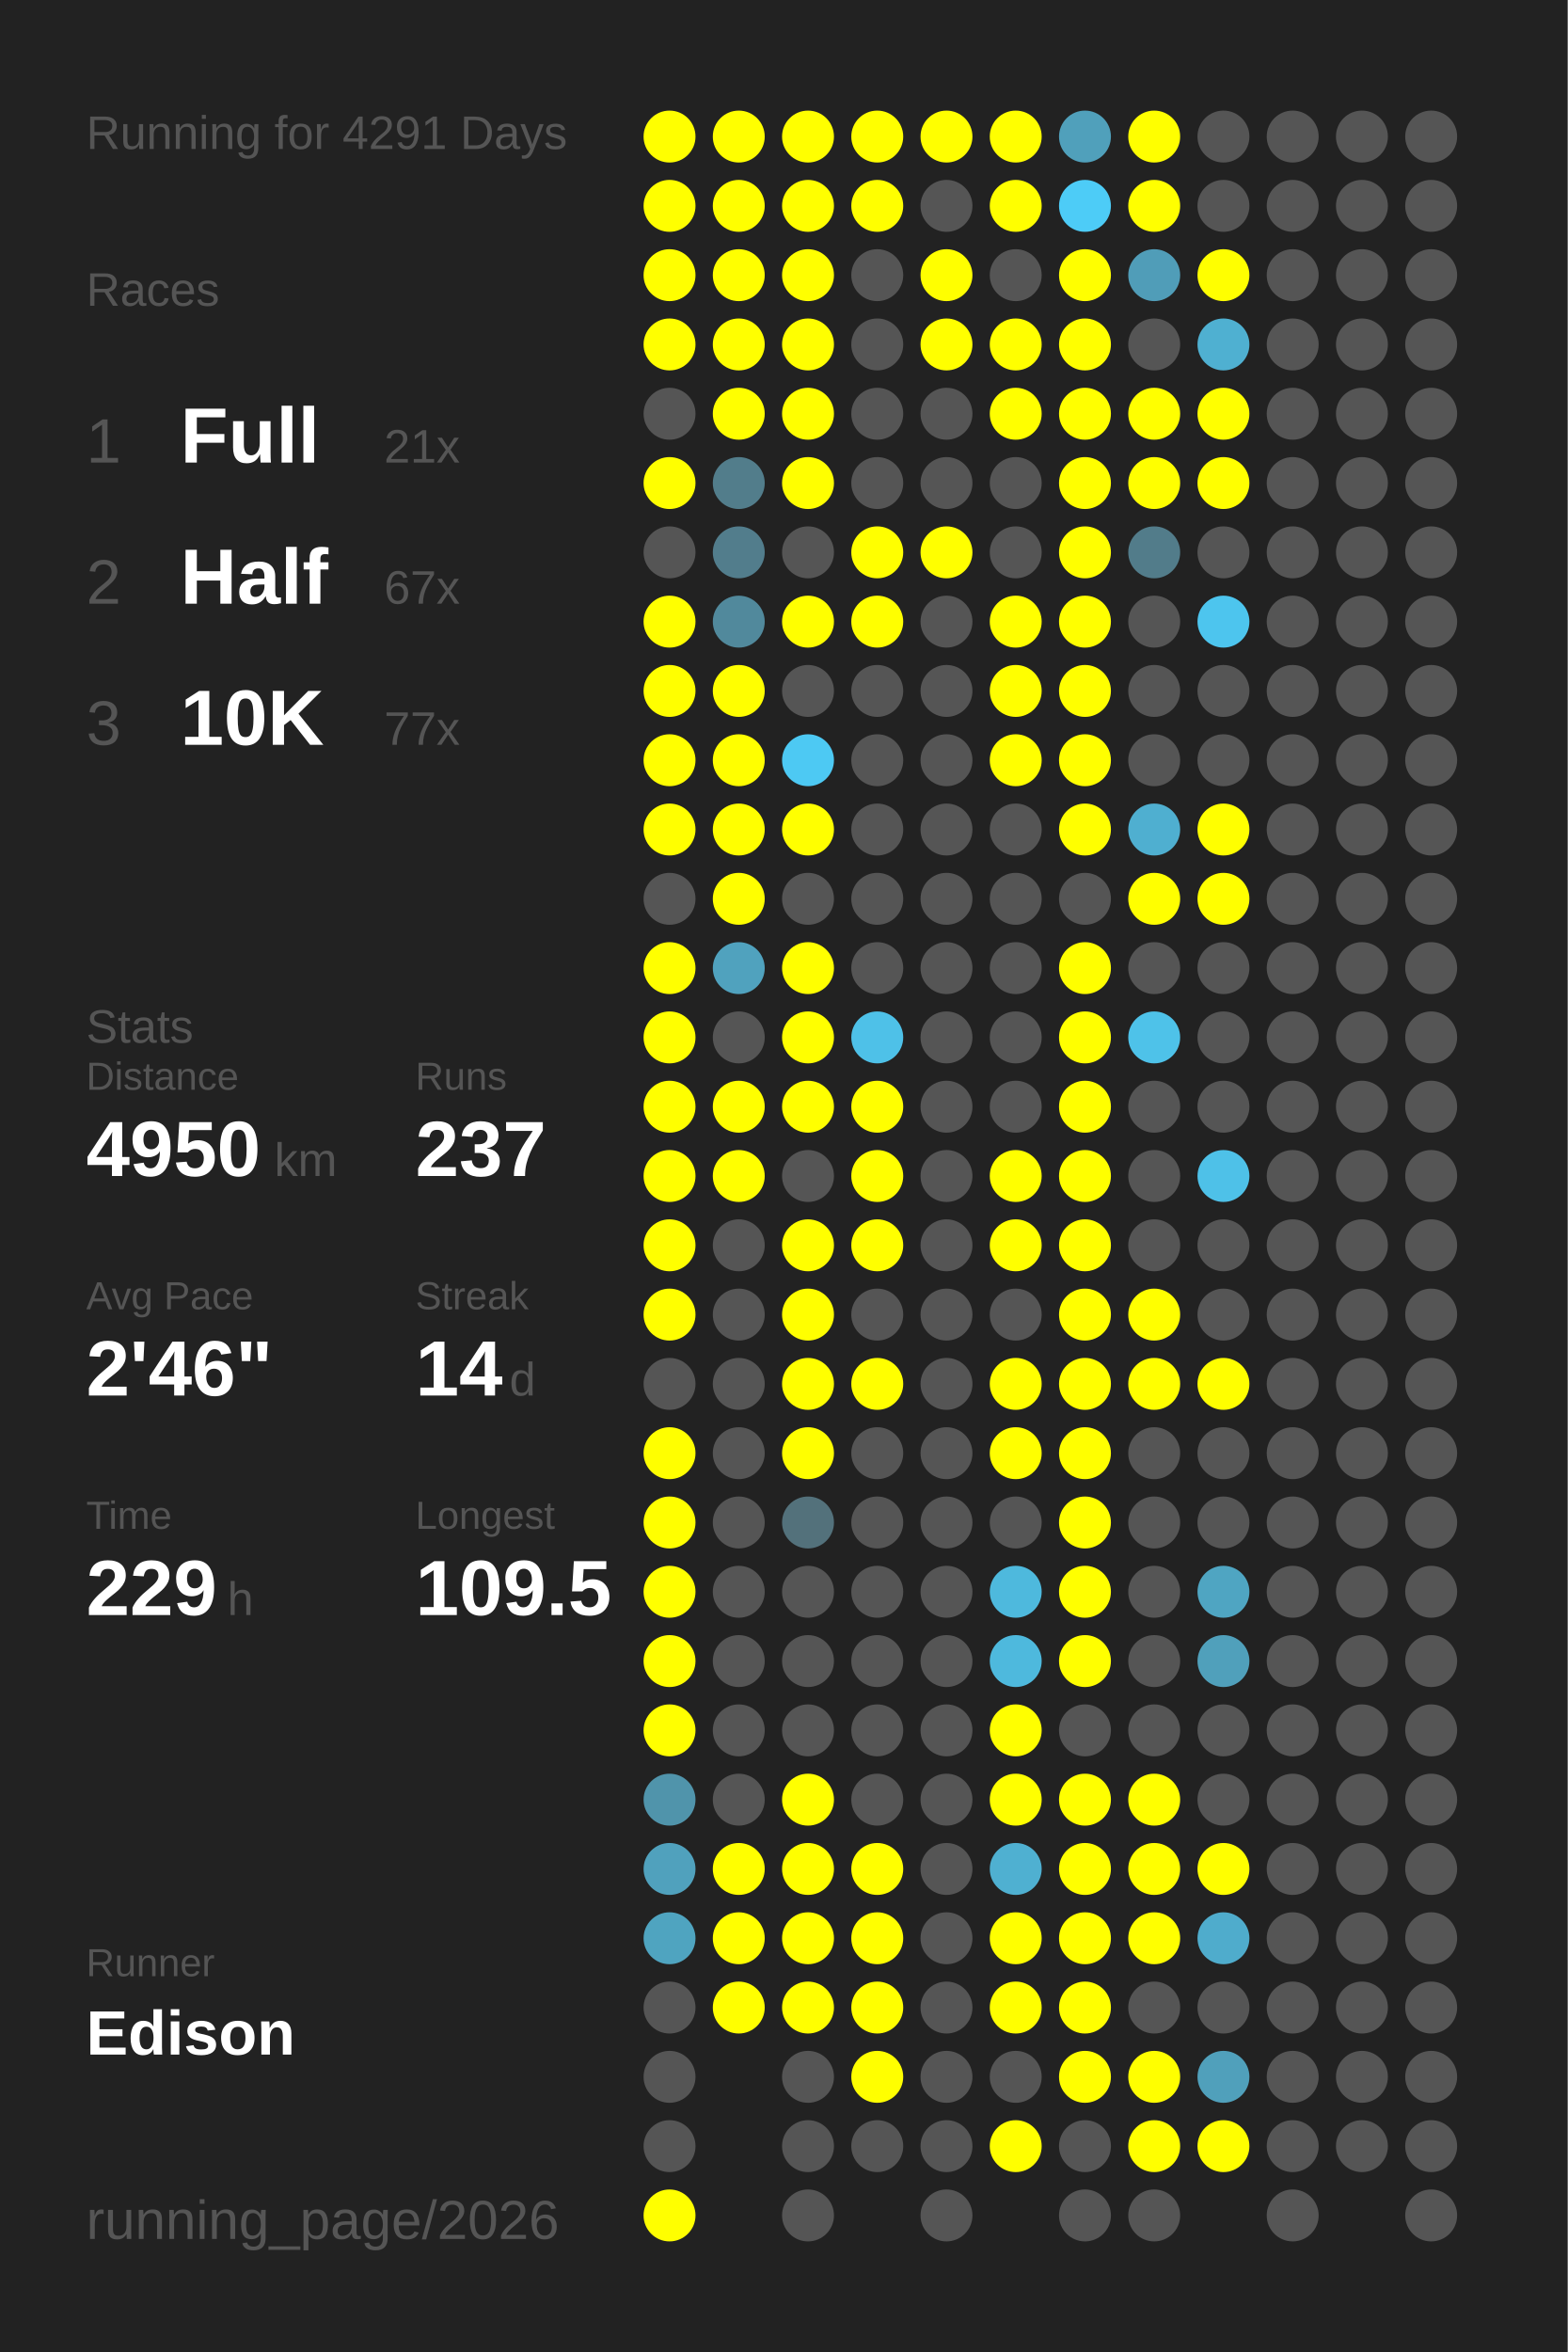
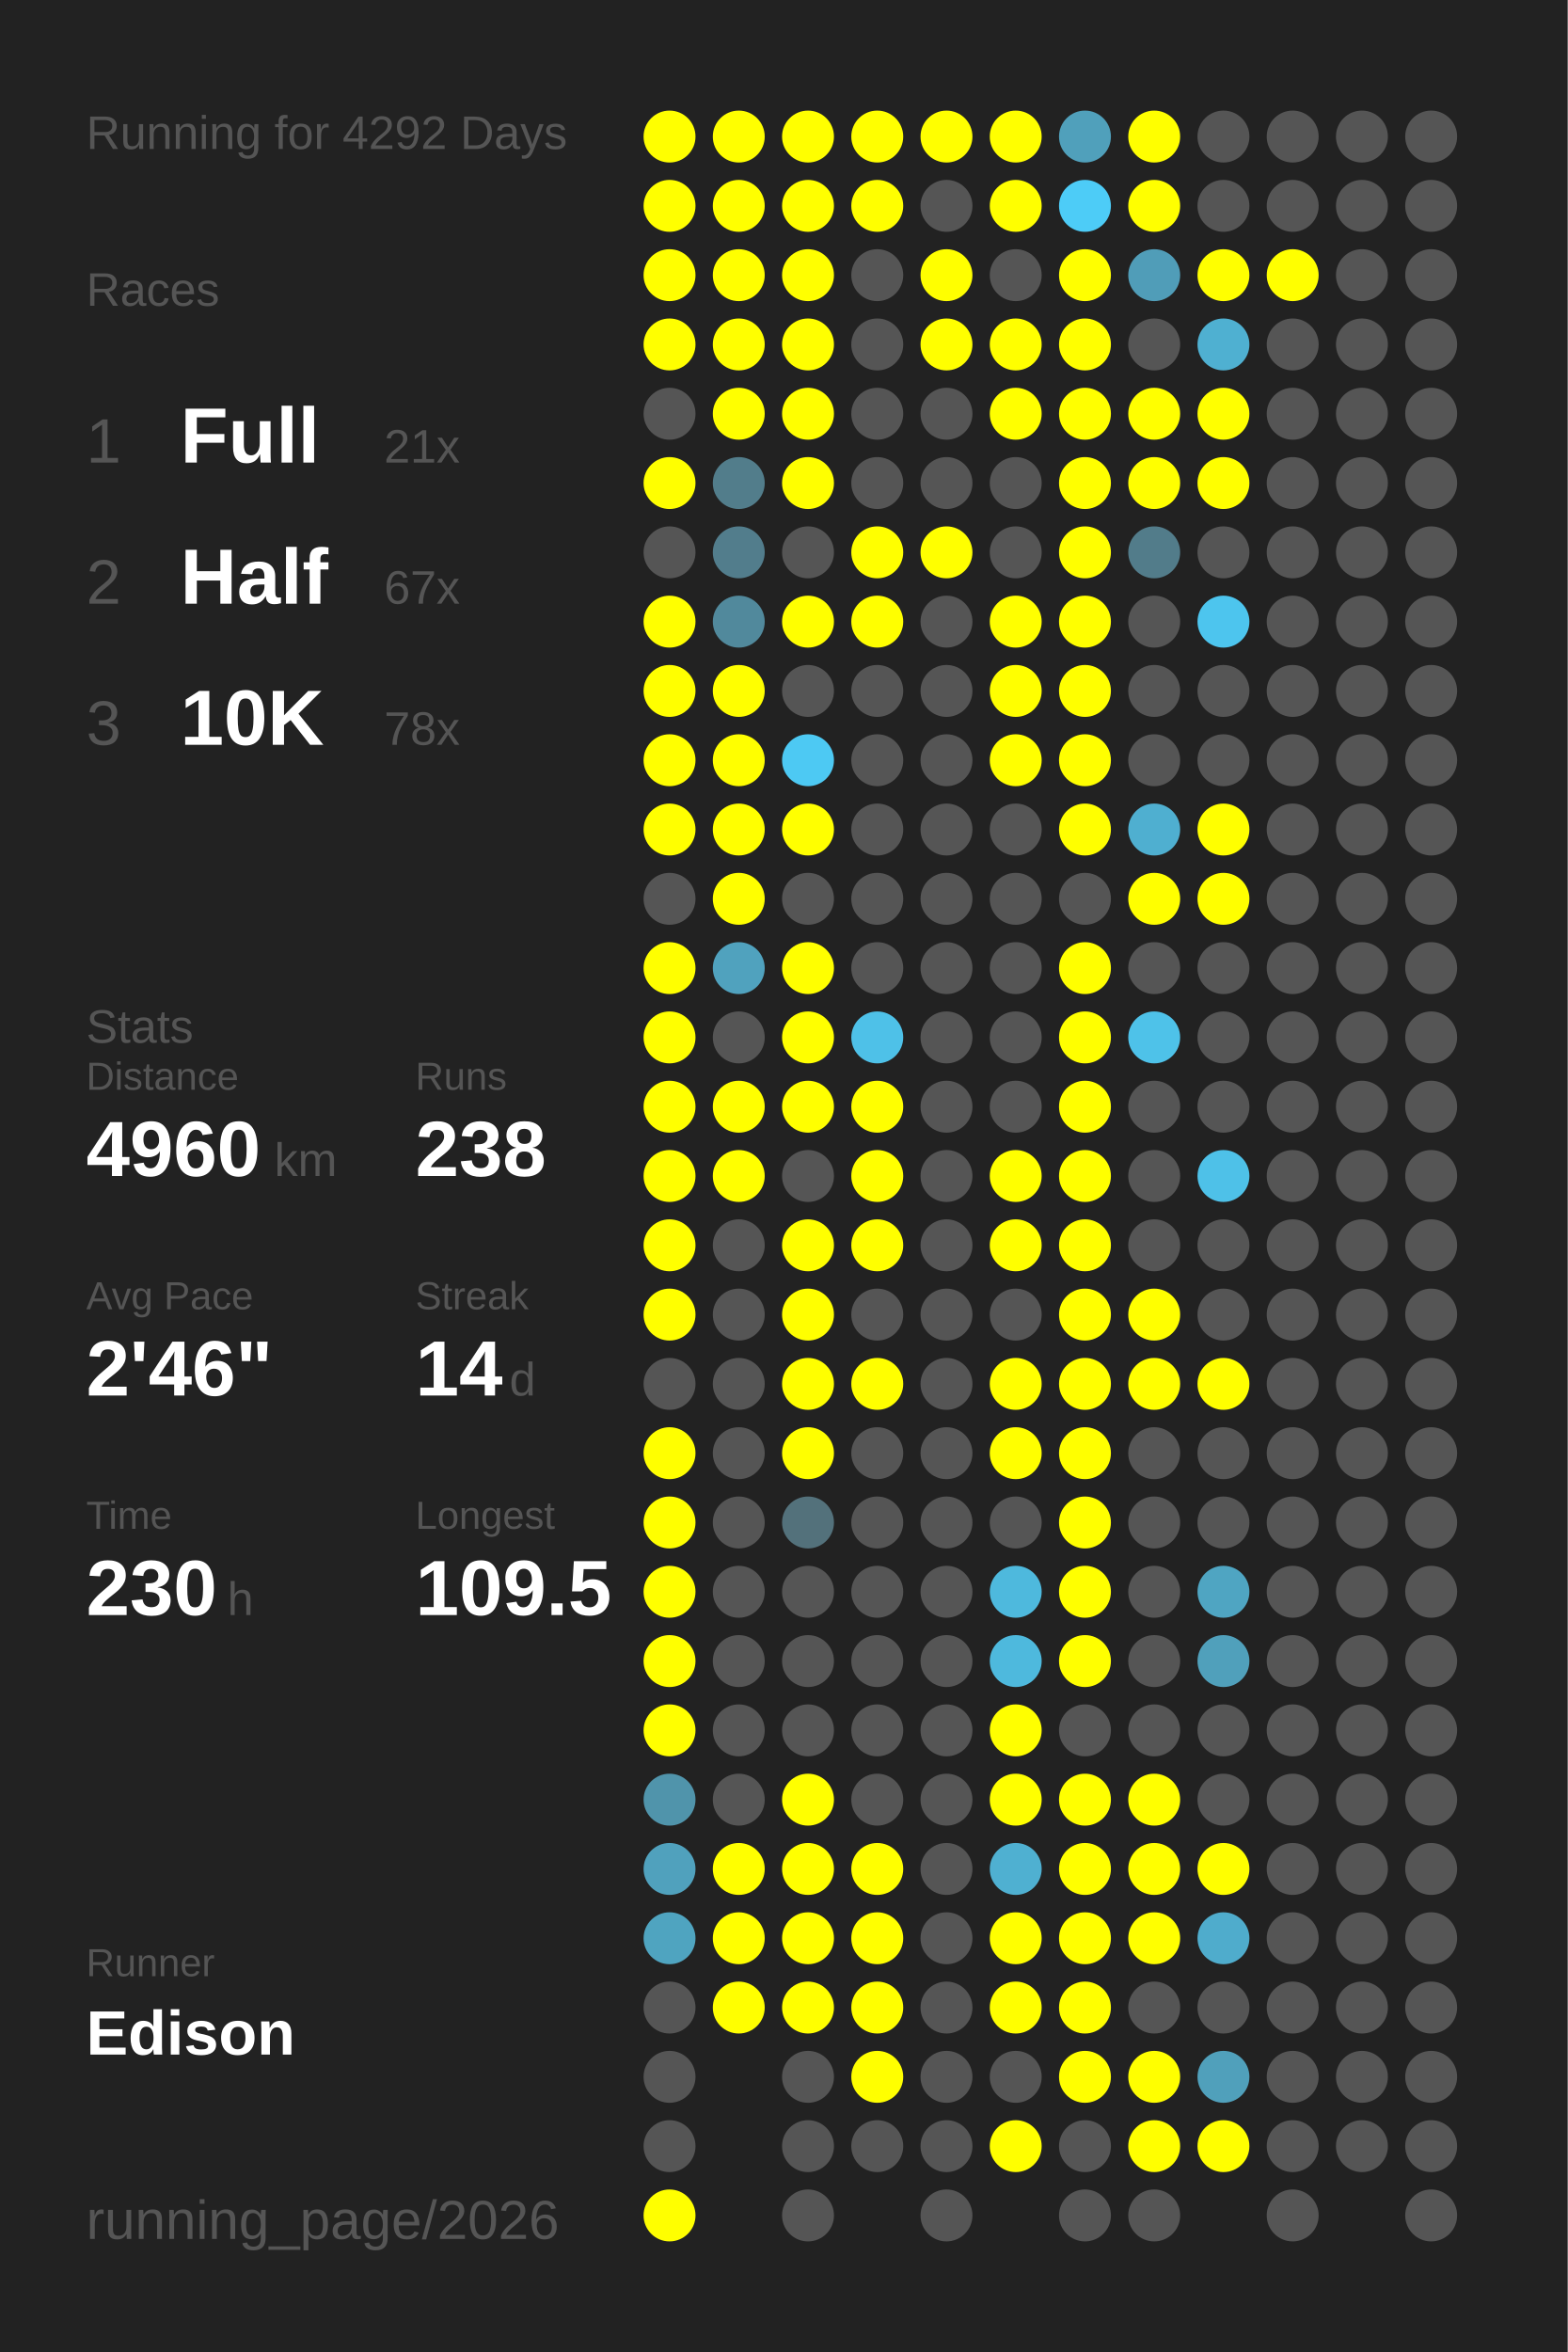
<svg xmlns="http://www.w3.org/2000/svg" baseProfile="full" height="300mm" version="1.1" viewBox="0,0,200,300" width="200mm">
  <defs />
  <rect fill="#222222" height="300" width="200" x="0" y="0" />
-   <text fill="#555555" style="font-size:6px; font-family:Arial;" x="11" y="19">Running for 4291 Days</text>
+   <text fill="#555555" style="font-size:6px; font-family:Arial;" x="11" y="19">Running for 4292 Days</text>
  <text fill="#555555" style="font-size:6px; font-family:Arial;" x="11" y="39">Races</text>
  <text fill="#555555" style="font-size:8px; font-family:Arial;" x="11" y="59">1</text>
  <text fill="#FFFFFF" style="font-size:10px; font-family:Arial; font-weight:bold;" x="23" y="59">Full</text>
  <text fill="#555555" style="font-size:6px; font-family:Arial;" x="49" y="59">21x</text>
  <text fill="#555555" style="font-size:8px; font-family:Arial;" x="11" y="77">2</text>
  <text fill="#FFFFFF" style="font-size:10px; font-family:Arial; font-weight:bold;" x="23" y="77">Half</text>
  <text fill="#555555" style="font-size:6px; font-family:Arial;" x="49" y="77">67x</text>
  <text fill="#555555" style="font-size:8px; font-family:Arial;" x="11" y="95">3</text>
  <text fill="#FFFFFF" style="font-size:10px; font-family:Arial; font-weight:bold;" x="23" y="95">10K</text>
-   <text fill="#555555" style="font-size:6px; font-family:Arial;" x="49" y="95">77x</text>
+   <text fill="#555555" style="font-size:6px; font-family:Arial;" x="49" y="95">78x</text>
  <text fill="#555555" style="font-size:6px; font-family:Arial;" x="11" y="133">Stats</text>
  <text fill="#555555" style="font-size:5px; font-family:Arial;" x="11" y="139">Distance</text>
-   <text fill="#FFFFFF" style="font-size:10px; font-family:Arial; font-weight:bold;" x="11" y="150">4950</text>
+   <text fill="#FFFFFF" style="font-size:10px; font-family:Arial; font-weight:bold;" x="11" y="150">4960</text>
  <text fill="#555555" style="font-size:6px; font-family:Arial;" x="35" y="150">km</text>
  <text fill="#555555" style="font-size:5px; font-family:Arial;" x="53" y="139">Runs</text>
-   <text fill="#FFFFFF" style="font-size:10px; font-family:Arial; font-weight:bold;" x="53" y="150">237</text>
+   <text fill="#FFFFFF" style="font-size:10px; font-family:Arial; font-weight:bold;" x="53" y="150">238</text>
  <text fill="#555555" style="font-size:5px; font-family:Arial;" x="11" y="167">Avg Pace</text>
  <text fill="#FFFFFF" style="font-size:10px; font-family:Arial; font-weight:bold;" x="11" y="178">2'46"</text>
  <text fill="#555555" style="font-size:5px; font-family:Arial;" x="53" y="167">Streak</text>
  <text fill="#FFFFFF" style="font-size:10px; font-family:Arial; font-weight:bold;" x="53" y="178">14</text>
  <text fill="#555555" style="font-size:6px; font-family:Arial;" x="65" y="178">d</text>
  <text fill="#555555" style="font-size:5px; font-family:Arial;" x="11" y="195">Time</text>
-   <text fill="#FFFFFF" style="font-size:10px; font-family:Arial; font-weight:bold;" x="11" y="206">229</text>
+   <text fill="#FFFFFF" style="font-size:10px; font-family:Arial; font-weight:bold;" x="11" y="206">230</text>
  <text fill="#555555" style="font-size:6px; font-family:Arial;" x="29" y="206">h</text>
  <text fill="#555555" style="font-size:5px; font-family:Arial;" x="53" y="195">Longest</text>
  <text fill="#FFFFFF" style="font-size:10px; font-family:Arial; font-weight:bold;" x="53" y="206">109.5</text>
  <text fill="#555555" style="font-size:5px; font-family:Arial;" x="11" y="252.065">Runner</text>
  <text fill="#FFFFFF" style="font-size:8px; font-family:Arial; font-weight:bold;" x="11" y="262.065">Edison</text>
  <text fill="#555555" style="font-size:7px; font-family:Arial;" x="11" y="285.581">running_page/2026</text>
  <circle cx="85.417" cy="17.419" fill="#FFFF00" r="3.312" />
  <circle cx="85.417" cy="26.258" fill="#FFFF00" r="3.312" />
  <circle cx="85.417" cy="35.097" fill="#FFFF00" r="3.312" />
  <circle cx="85.417" cy="43.935" fill="#FFFF00" r="3.312" />
  <circle cx="85.417" cy="52.774" fill="#555555" r="3.312" />
  <circle cx="85.417" cy="61.613" fill="#FFFF00" r="3.312" />
  <circle cx="85.417" cy="70.452" fill="#555555" r="3.312" />
  <circle cx="85.417" cy="79.29" fill="#FFFF00" r="3.312" />
  <circle cx="85.417" cy="88.129" fill="#FFFF00" r="3.312" />
  <circle cx="85.417" cy="96.968" fill="#FFFF00" r="3.312" />
  <circle cx="85.417" cy="105.806" fill="#FFFF00" r="3.312" />
  <circle cx="85.417" cy="114.645" fill="#555555" r="3.312" />
  <circle cx="85.417" cy="123.484" fill="#FFFF00" r="3.312" />
  <circle cx="85.417" cy="132.323" fill="#FFFF00" r="3.312" />
  <circle cx="85.417" cy="141.161" fill="#FFFF00" r="3.312" />
  <circle cx="85.417" cy="150" fill="#FFFF00" r="3.312" />
  <circle cx="85.417" cy="158.839" fill="#FFFF00" r="3.312" />
  <circle cx="85.417" cy="167.677" fill="#FFFF00" r="3.312" />
  <circle cx="85.417" cy="176.516" fill="#555555" r="3.312" />
  <circle cx="85.417" cy="185.355" fill="#FFFF00" r="3.312" />
  <circle cx="85.417" cy="194.194" fill="#FFFF00" r="3.312" />
  <circle cx="85.417" cy="203.032" fill="#FFFF00" r="3.312" />
  <circle cx="85.417" cy="211.871" fill="#FFFF00" r="3.312" />
  <circle cx="85.417" cy="220.71" fill="#FFFF00" r="3.312" />
  <circle cx="85.417" cy="229.548" fill="#5094ab" r="3.312" />
  <circle cx="85.417" cy="238.387" fill="#50a1bd" r="3.312" />
  <circle cx="85.417" cy="247.226" fill="#4fa4c0" r="3.312" />
  <circle cx="85.417" cy="256.065" fill="#555555" r="3.312" />
  <circle cx="85.417" cy="264.903" fill="#555555" r="3.312" />
  <circle cx="85.417" cy="273.742" fill="#555555" r="3.312" />
  <circle cx="85.417" cy="282.581" fill="#FFFF00" r="3.312" />
  <circle cx="94.25" cy="17.419" fill="#FFFF00" r="3.312" />
  <circle cx="94.25" cy="26.258" fill="#FFFF00" r="3.312" />
  <circle cx="94.25" cy="35.097" fill="#FFFF00" r="3.312" />
  <circle cx="94.25" cy="43.935" fill="#FFFF00" r="3.312" />
  <circle cx="94.25" cy="52.774" fill="#FFFF00" r="3.312" />
  <circle cx="94.25" cy="61.613" fill="#527d8b" r="3.312" />
  <circle cx="94.25" cy="70.452" fill="#527d8c" r="3.312" />
  <circle cx="94.25" cy="79.29" fill="#51899c" r="3.312" />
  <circle cx="94.25" cy="88.129" fill="#FFFF00" r="3.312" />
  <circle cx="94.25" cy="96.968" fill="#FFFF00" r="3.312" />
  <circle cx="94.25" cy="105.806" fill="#FFFF00" r="3.312" />
  <circle cx="94.25" cy="114.645" fill="#FFFF00" r="3.312" />
  <circle cx="94.25" cy="123.484" fill="#50a2be" r="3.312" />
  <circle cx="94.25" cy="132.323" fill="#555555" r="3.312" />
  <circle cx="94.25" cy="141.161" fill="#FFFF00" r="3.312" />
  <circle cx="94.25" cy="150" fill="#FFFF00" r="3.312" />
  <circle cx="94.25" cy="158.839" fill="#555555" r="3.312" />
  <circle cx="94.25" cy="167.677" fill="#555555" r="3.312" />
  <circle cx="94.25" cy="176.516" fill="#555555" r="3.312" />
  <circle cx="94.25" cy="185.355" fill="#555555" r="3.312" />
  <circle cx="94.25" cy="194.194" fill="#555555" r="3.312" />
  <circle cx="94.25" cy="203.032" fill="#555555" r="3.312" />
  <circle cx="94.25" cy="211.871" fill="#555555" r="3.312" />
  <circle cx="94.25" cy="220.71" fill="#555555" r="3.312" />
  <circle cx="94.25" cy="229.548" fill="#555555" r="3.312" />
  <circle cx="94.25" cy="238.387" fill="#FFFF00" r="3.312" />
  <circle cx="94.25" cy="247.226" fill="#FFFF00" r="3.312" />
  <circle cx="94.25" cy="256.065" fill="#FFFF00" r="3.312" />
  <circle cx="103.083" cy="17.419" fill="#FFFF00" r="3.312" />
  <circle cx="103.083" cy="26.258" fill="#FFFF00" r="3.312" />
  <circle cx="103.083" cy="35.097" fill="#FFFF00" r="3.312" />
  <circle cx="103.083" cy="43.935" fill="#FFFF00" r="3.312" />
  <circle cx="103.083" cy="52.774" fill="#FFFF00" r="3.312" />
  <circle cx="103.083" cy="61.613" fill="#FFFF00" r="3.312" />
  <circle cx="103.083" cy="70.452" fill="#555555" r="3.312" />
  <circle cx="103.083" cy="79.29" fill="#FFFF00" r="3.312" />
  <circle cx="103.083" cy="88.129" fill="#555555" r="3.312" />
  <circle cx="103.083" cy="96.968" fill="#4dc9f3" r="3.312" />
  <circle cx="103.083" cy="105.806" fill="#FFFF00" r="3.312" />
  <circle cx="103.083" cy="114.645" fill="#555555" r="3.312" />
  <circle cx="103.083" cy="123.484" fill="#FFFF00" r="3.312" />
  <circle cx="103.083" cy="132.323" fill="#FFFF00" r="3.312" />
  <circle cx="103.083" cy="141.161" fill="#FFFF00" r="3.312" />
  <circle cx="103.083" cy="150" fill="#555555" r="3.312" />
  <circle cx="103.083" cy="158.839" fill="#FFFF00" r="3.312" />
  <circle cx="103.083" cy="167.677" fill="#FFFF00" r="3.312" />
  <circle cx="103.083" cy="176.516" fill="#FFFF00" r="3.312" />
  <circle cx="103.083" cy="185.355" fill="#FFFF00" r="3.312" />
  <circle cx="103.083" cy="194.194" fill="#53717b" r="3.312" />
  <circle cx="103.083" cy="203.032" fill="#555555" r="3.312" />
  <circle cx="103.083" cy="211.871" fill="#555555" r="3.312" />
  <circle cx="103.083" cy="220.71" fill="#555555" r="3.312" />
  <circle cx="103.083" cy="229.548" fill="#FFFF00" r="3.312" />
  <circle cx="103.083" cy="238.387" fill="#FFFF00" r="3.312" />
  <circle cx="103.083" cy="247.226" fill="#FFFF00" r="3.312" />
  <circle cx="103.083" cy="256.065" fill="#FFFF00" r="3.312" />
  <circle cx="103.083" cy="264.903" fill="#555555" r="3.312" />
  <circle cx="103.083" cy="273.742" fill="#555555" r="3.312" />
  <circle cx="103.083" cy="282.581" fill="#555555" r="3.312" />
  <circle cx="111.917" cy="17.419" fill="#FFFF00" r="3.312" />
  <circle cx="111.917" cy="26.258" fill="#FFFF00" r="3.312" />
  <circle cx="111.917" cy="35.097" fill="#555555" r="3.312" />
  <circle cx="111.917" cy="43.935" fill="#555555" r="3.312" />
  <circle cx="111.917" cy="52.774" fill="#555555" r="3.312" />
  <circle cx="111.917" cy="61.613" fill="#555555" r="3.312" />
  <circle cx="111.917" cy="70.452" fill="#FFFF00" r="3.312" />
  <circle cx="111.917" cy="79.29" fill="#FFFF00" r="3.312" />
  <circle cx="111.917" cy="88.129" fill="#555555" r="3.312" />
  <circle cx="111.917" cy="96.968" fill="#555555" r="3.312" />
  <circle cx="111.917" cy="105.806" fill="#555555" r="3.312" />
  <circle cx="111.917" cy="114.645" fill="#555555" r="3.312" />
  <circle cx="111.917" cy="123.484" fill="#555555" r="3.312" />
  <circle cx="111.917" cy="132.323" fill="#4ec1e8" r="3.312" />
  <circle cx="111.917" cy="141.161" fill="#FFFF00" r="3.312" />
  <circle cx="111.917" cy="150" fill="#FFFF00" r="3.312" />
  <circle cx="111.917" cy="158.839" fill="#FFFF00" r="3.312" />
  <circle cx="111.917" cy="167.677" fill="#555555" r="3.312" />
  <circle cx="111.917" cy="176.516" fill="#FFFF00" r="3.312" />
  <circle cx="111.917" cy="185.355" fill="#555555" r="3.312" />
  <circle cx="111.917" cy="194.194" fill="#555555" r="3.312" />
  <circle cx="111.917" cy="203.032" fill="#555555" r="3.312" />
  <circle cx="111.917" cy="211.871" fill="#555555" r="3.312" />
  <circle cx="111.917" cy="220.71" fill="#555555" r="3.312" />
  <circle cx="111.917" cy="229.548" fill="#555555" r="3.312" />
  <circle cx="111.917" cy="238.387" fill="#FFFF00" r="3.312" />
  <circle cx="111.917" cy="247.226" fill="#FFFF00" r="3.312" />
  <circle cx="111.917" cy="256.065" fill="#FFFF00" r="3.312" />
  <circle cx="111.917" cy="264.903" fill="#FFFF00" r="3.312" />
  <circle cx="111.917" cy="273.742" fill="#555555" r="3.312" />
  <circle cx="120.75" cy="17.419" fill="#FFFF00" r="3.312" />
  <circle cx="120.75" cy="26.258" fill="#555555" r="3.312" />
  <circle cx="120.75" cy="35.097" fill="#FFFF00" r="3.312" />
  <circle cx="120.75" cy="43.935" fill="#FFFF00" r="3.312" />
  <circle cx="120.75" cy="52.774" fill="#555555" r="3.312" />
  <circle cx="120.75" cy="61.613" fill="#555555" r="3.312" />
  <circle cx="120.75" cy="70.452" fill="#FFFF00" r="3.312" />
  <circle cx="120.75" cy="79.29" fill="#555555" r="3.312" />
  <circle cx="120.75" cy="88.129" fill="#555555" r="3.312" />
  <circle cx="120.75" cy="96.968" fill="#555555" r="3.312" />
  <circle cx="120.75" cy="105.806" fill="#555555" r="3.312" />
  <circle cx="120.75" cy="114.645" fill="#555555" r="3.312" />
  <circle cx="120.75" cy="123.484" fill="#555555" r="3.312" />
  <circle cx="120.75" cy="132.323" fill="#555555" r="3.312" />
  <circle cx="120.75" cy="141.161" fill="#555555" r="3.312" />
  <circle cx="120.75" cy="150" fill="#555555" r="3.312" />
  <circle cx="120.75" cy="158.839" fill="#555555" r="3.312" />
  <circle cx="120.75" cy="167.677" fill="#555555" r="3.312" />
  <circle cx="120.75" cy="176.516" fill="#555555" r="3.312" />
  <circle cx="120.75" cy="185.355" fill="#555555" r="3.312" />
  <circle cx="120.75" cy="194.194" fill="#555555" r="3.312" />
  <circle cx="120.75" cy="203.032" fill="#555555" r="3.312" />
  <circle cx="120.75" cy="211.871" fill="#555555" r="3.312" />
  <circle cx="120.75" cy="220.71" fill="#555555" r="3.312" />
  <circle cx="120.75" cy="229.548" fill="#555555" r="3.312" />
  <circle cx="120.75" cy="238.387" fill="#555555" r="3.312" />
  <circle cx="120.75" cy="247.226" fill="#555555" r="3.312" />
  <circle cx="120.75" cy="256.065" fill="#555555" r="3.312" />
  <circle cx="120.75" cy="264.903" fill="#555555" r="3.312" />
  <circle cx="120.75" cy="273.742" fill="#555555" r="3.312" />
  <circle cx="120.75" cy="282.581" fill="#555555" r="3.312" />
  <circle cx="129.583" cy="17.419" fill="#FFFF00" r="3.312" />
  <circle cx="129.583" cy="26.258" fill="#FFFF00" r="3.312" />
  <circle cx="129.583" cy="35.097" fill="#555555" r="3.312" />
  <circle cx="129.583" cy="43.935" fill="#FFFF00" r="3.312" />
  <circle cx="129.583" cy="52.774" fill="#FFFF00" r="3.312" />
  <circle cx="129.583" cy="61.613" fill="#555555" r="3.312" />
  <circle cx="129.583" cy="70.452" fill="#555555" r="3.312" />
  <circle cx="129.583" cy="79.29" fill="#FFFF00" r="3.312" />
  <circle cx="129.583" cy="88.129" fill="#FFFF00" r="3.312" />
  <circle cx="129.583" cy="96.968" fill="#FFFF00" r="3.312" />
  <circle cx="129.583" cy="105.806" fill="#555555" r="3.312" />
  <circle cx="129.583" cy="114.645" fill="#555555" r="3.312" />
  <circle cx="129.583" cy="123.484" fill="#555555" r="3.312" />
  <circle cx="129.583" cy="132.323" fill="#555555" r="3.312" />
  <circle cx="129.583" cy="141.161" fill="#555555" r="3.312" />
  <circle cx="129.583" cy="150" fill="#FFFF00" r="3.312" />
  <circle cx="129.583" cy="158.839" fill="#FFFF00" r="3.312" />
  <circle cx="129.583" cy="167.677" fill="#555555" r="3.312" />
  <circle cx="129.583" cy="176.516" fill="#FFFF00" r="3.312" />
  <circle cx="129.583" cy="185.355" fill="#FFFF00" r="3.312" />
  <circle cx="129.583" cy="194.194" fill="#555555" r="3.312" />
  <circle cx="129.583" cy="203.032" fill="#4eb9dd" r="3.312" />
  <circle cx="129.583" cy="211.871" fill="#4eb9dd" r="3.312" />
  <circle cx="129.583" cy="220.71" fill="#FFFF00" r="3.312" />
  <circle cx="129.583" cy="229.548" fill="#FFFF00" r="3.312" />
  <circle cx="129.583" cy="238.387" fill="#4fb0d1" r="3.312" />
  <circle cx="129.583" cy="247.226" fill="#FFFF00" r="3.312" />
  <circle cx="129.583" cy="256.065" fill="#FFFF00" r="3.312" />
  <circle cx="129.583" cy="264.903" fill="#555555" r="3.312" />
  <circle cx="129.583" cy="273.742" fill="#FFFF00" r="3.312" />
  <circle cx="138.417" cy="17.419" fill="#50a0bb" r="3.312" />
  <circle cx="138.417" cy="26.258" fill="#4dccf7" r="3.312" />
  <circle cx="138.417" cy="35.097" fill="#FFFF00" r="3.312" />
  <circle cx="138.417" cy="43.935" fill="#FFFF00" r="3.312" />
  <circle cx="138.417" cy="52.774" fill="#FFFF00" r="3.312" />
  <circle cx="138.417" cy="61.613" fill="#FFFF00" r="3.312" />
  <circle cx="138.417" cy="70.452" fill="#FFFF00" r="3.312" />
  <circle cx="138.417" cy="79.29" fill="#FFFF00" r="3.312" />
  <circle cx="138.417" cy="88.129" fill="#FFFF00" r="3.312" />
  <circle cx="138.417" cy="96.968" fill="#FFFF00" r="3.312" />
  <circle cx="138.417" cy="105.806" fill="#FFFF00" r="3.312" />
  <circle cx="138.417" cy="114.645" fill="#555555" r="3.312" />
  <circle cx="138.417" cy="123.484" fill="#FFFF00" r="3.312" />
  <circle cx="138.417" cy="132.323" fill="#FFFF00" r="3.312" />
  <circle cx="138.417" cy="141.161" fill="#FFFF00" r="3.312" />
  <circle cx="138.417" cy="150" fill="#FFFF00" r="3.312" />
  <circle cx="138.417" cy="158.839" fill="#FFFF00" r="3.312" />
  <circle cx="138.417" cy="167.677" fill="#FFFF00" r="3.312" />
  <circle cx="138.417" cy="176.516" fill="#FFFF00" r="3.312" />
  <circle cx="138.417" cy="185.355" fill="#FFFF00" r="3.312" />
  <circle cx="138.417" cy="194.194" fill="#FFFF00" r="3.312" />
  <circle cx="138.417" cy="203.032" fill="#FFFF00" r="3.312" />
  <circle cx="138.417" cy="211.871" fill="#FFFF00" r="3.312" />
  <circle cx="138.417" cy="220.71" fill="#555555" r="3.312" />
  <circle cx="138.417" cy="229.548" fill="#FFFF00" r="3.312" />
  <circle cx="138.417" cy="238.387" fill="#FFFF00" r="3.312" />
  <circle cx="138.417" cy="247.226" fill="#FFFF00" r="3.312" />
  <circle cx="138.417" cy="256.065" fill="#FFFF00" r="3.312" />
  <circle cx="138.417" cy="264.903" fill="#FFFF00" r="3.312" />
  <circle cx="138.417" cy="273.742" fill="#555555" r="3.312" />
  <circle cx="138.417" cy="282.581" fill="#555555" r="3.312" />
  <circle cx="147.25" cy="17.419" fill="#FFFF00" r="3.312" />
  <circle cx="147.25" cy="26.258" fill="#FFFF00" r="3.312" />
  <circle cx="147.25" cy="35.097" fill="#509db8" r="3.312" />
  <circle cx="147.25" cy="43.935" fill="#555555" r="3.312" />
  <circle cx="147.25" cy="52.774" fill="#FFFF00" r="3.312" />
  <circle cx="147.25" cy="61.613" fill="#FFFF00" r="3.312" />
  <circle cx="147.25" cy="70.452" fill="#527c8a" r="3.312" />
  <circle cx="147.25" cy="79.29" fill="#555555" r="3.312" />
  <circle cx="147.25" cy="88.129" fill="#555555" r="3.312" />
  <circle cx="147.25" cy="96.968" fill="#555555" r="3.312" />
  <circle cx="147.25" cy="105.806" fill="#4fafd0" r="3.312" />
  <circle cx="147.25" cy="114.645" fill="#FFFF00" r="3.312" />
  <circle cx="147.25" cy="123.484" fill="#555555" r="3.312" />
  <circle cx="147.25" cy="132.323" fill="#4ec2e9" r="3.312" />
  <circle cx="147.25" cy="141.161" fill="#555555" r="3.312" />
  <circle cx="147.25" cy="150" fill="#555555" r="3.312" />
  <circle cx="147.25" cy="158.839" fill="#555555" r="3.312" />
  <circle cx="147.25" cy="167.677" fill="#FFFF00" r="3.312" />
  <circle cx="147.25" cy="176.516" fill="#FFFF00" r="3.312" />
  <circle cx="147.25" cy="185.355" fill="#555555" r="3.312" />
  <circle cx="147.25" cy="194.194" fill="#555555" r="3.312" />
  <circle cx="147.25" cy="203.032" fill="#555555" r="3.312" />
  <circle cx="147.25" cy="211.871" fill="#555555" r="3.312" />
  <circle cx="147.25" cy="220.71" fill="#555555" r="3.312" />
  <circle cx="147.25" cy="229.548" fill="#FFFF00" r="3.312" />
  <circle cx="147.25" cy="238.387" fill="#FFFF00" r="3.312" />
  <circle cx="147.25" cy="247.226" fill="#FFFF00" r="3.312" />
  <circle cx="147.25" cy="256.065" fill="#555555" r="3.312" />
  <circle cx="147.25" cy="264.903" fill="#FFFF00" r="3.312" />
  <circle cx="147.25" cy="273.742" fill="#FFFF00" r="3.312" />
  <circle cx="147.25" cy="282.581" fill="#555555" r="3.312" />
  <circle cx="156.083" cy="17.419" fill="#555555" r="3.312" />
  <circle cx="156.083" cy="26.258" fill="#555555" r="3.312" />
  <circle cx="156.083" cy="35.097" fill="#FFFF00" r="3.312" />
  <circle cx="156.083" cy="43.935" fill="#4fb0d1" r="3.312" />
  <circle cx="156.083" cy="52.774" fill="#FFFF00" r="3.312" />
  <circle cx="156.083" cy="61.613" fill="#FFFF00" r="3.312" />
  <circle cx="156.083" cy="70.452" fill="#555555" r="3.312" />
  <circle cx="156.083" cy="79.29" fill="#4dc5ee" r="3.312" />
  <circle cx="156.083" cy="88.129" fill="#555555" r="3.312" />
  <circle cx="156.083" cy="96.968" fill="#555555" r="3.312" />
  <circle cx="156.083" cy="105.806" fill="#FFFF00" r="3.312" />
  <circle cx="156.083" cy="114.645" fill="#FFFF00" r="3.312" />
  <circle cx="156.083" cy="123.484" fill="#555555" r="3.312" />
  <circle cx="156.083" cy="132.323" fill="#555555" r="3.312" />
  <circle cx="156.083" cy="141.161" fill="#555555" r="3.312" />
  <circle cx="156.083" cy="150" fill="#4ec1e8" r="3.312" />
  <circle cx="156.083" cy="158.839" fill="#555555" r="3.312" />
  <circle cx="156.083" cy="167.677" fill="#555555" r="3.312" />
  <circle cx="156.083" cy="176.516" fill="#FFFF00" r="3.312" />
  <circle cx="156.083" cy="185.355" fill="#555555" r="3.312" />
  <circle cx="156.083" cy="194.194" fill="#555555" r="3.312" />
  <circle cx="156.083" cy="203.032" fill="#4fa5c2" r="3.312" />
  <circle cx="156.083" cy="211.871" fill="#50a0bb" r="3.312" />
  <circle cx="156.083" cy="220.71" fill="#555555" r="3.312" />
  <circle cx="156.083" cy="229.548" fill="#555555" r="3.312" />
  <circle cx="156.083" cy="238.387" fill="#FFFF00" r="3.312" />
  <circle cx="156.083" cy="247.226" fill="#4faccc" r="3.312" />
  <circle cx="156.083" cy="256.065" fill="#555555" r="3.312" />
  <circle cx="156.083" cy="264.903" fill="#50a0bb" r="3.312" />
  <circle cx="156.083" cy="273.742" fill="#FFFF00" r="3.312" />
  <circle cx="164.917" cy="17.419" fill="#555555" r="3.312" />
  <circle cx="164.917" cy="26.258" fill="#555555" r="3.312" />
-   <circle cx="164.917" cy="35.097" fill="#555555" r="3.312" />
+   <circle cx="164.917" cy="35.097" fill="#FFFF00" r="3.312" />
  <circle cx="164.917" cy="43.935" fill="#555555" r="3.312" />
  <circle cx="164.917" cy="52.774" fill="#555555" r="3.312" />
  <circle cx="164.917" cy="61.613" fill="#555555" r="3.312" />
  <circle cx="164.917" cy="70.452" fill="#555555" r="3.312" />
  <circle cx="164.917" cy="79.29" fill="#555555" r="3.312" />
  <circle cx="164.917" cy="88.129" fill="#555555" r="3.312" />
  <circle cx="164.917" cy="96.968" fill="#555555" r="3.312" />
  <circle cx="164.917" cy="105.806" fill="#555555" r="3.312" />
  <circle cx="164.917" cy="114.645" fill="#555555" r="3.312" />
  <circle cx="164.917" cy="123.484" fill="#555555" r="3.312" />
  <circle cx="164.917" cy="132.323" fill="#555555" r="3.312" />
  <circle cx="164.917" cy="141.161" fill="#555555" r="3.312" />
  <circle cx="164.917" cy="150" fill="#555555" r="3.312" />
  <circle cx="164.917" cy="158.839" fill="#555555" r="3.312" />
  <circle cx="164.917" cy="167.677" fill="#555555" r="3.312" />
  <circle cx="164.917" cy="176.516" fill="#555555" r="3.312" />
  <circle cx="164.917" cy="185.355" fill="#555555" r="3.312" />
  <circle cx="164.917" cy="194.194" fill="#555555" r="3.312" />
  <circle cx="164.917" cy="203.032" fill="#555555" r="3.312" />
  <circle cx="164.917" cy="211.871" fill="#555555" r="3.312" />
  <circle cx="164.917" cy="220.71" fill="#555555" r="3.312" />
  <circle cx="164.917" cy="229.548" fill="#555555" r="3.312" />
  <circle cx="164.917" cy="238.387" fill="#555555" r="3.312" />
  <circle cx="164.917" cy="247.226" fill="#555555" r="3.312" />
  <circle cx="164.917" cy="256.065" fill="#555555" r="3.312" />
  <circle cx="164.917" cy="264.903" fill="#555555" r="3.312" />
  <circle cx="164.917" cy="273.742" fill="#555555" r="3.312" />
  <circle cx="164.917" cy="282.581" fill="#555555" r="3.312" />
  <circle cx="173.75" cy="17.419" fill="#555555" r="3.312" />
  <circle cx="173.75" cy="26.258" fill="#555555" r="3.312" />
  <circle cx="173.75" cy="35.097" fill="#555555" r="3.312" />
  <circle cx="173.75" cy="43.935" fill="#555555" r="3.312" />
  <circle cx="173.75" cy="52.774" fill="#555555" r="3.312" />
  <circle cx="173.75" cy="61.613" fill="#555555" r="3.312" />
  <circle cx="173.75" cy="70.452" fill="#555555" r="3.312" />
  <circle cx="173.75" cy="79.29" fill="#555555" r="3.312" />
  <circle cx="173.75" cy="88.129" fill="#555555" r="3.312" />
  <circle cx="173.75" cy="96.968" fill="#555555" r="3.312" />
  <circle cx="173.75" cy="105.806" fill="#555555" r="3.312" />
  <circle cx="173.75" cy="114.645" fill="#555555" r="3.312" />
  <circle cx="173.75" cy="123.484" fill="#555555" r="3.312" />
  <circle cx="173.75" cy="132.323" fill="#555555" r="3.312" />
  <circle cx="173.75" cy="141.161" fill="#555555" r="3.312" />
  <circle cx="173.75" cy="150" fill="#555555" r="3.312" />
  <circle cx="173.75" cy="158.839" fill="#555555" r="3.312" />
  <circle cx="173.75" cy="167.677" fill="#555555" r="3.312" />
  <circle cx="173.75" cy="176.516" fill="#555555" r="3.312" />
  <circle cx="173.75" cy="185.355" fill="#555555" r="3.312" />
  <circle cx="173.75" cy="194.194" fill="#555555" r="3.312" />
  <circle cx="173.75" cy="203.032" fill="#555555" r="3.312" />
  <circle cx="173.75" cy="211.871" fill="#555555" r="3.312" />
  <circle cx="173.75" cy="220.71" fill="#555555" r="3.312" />
  <circle cx="173.75" cy="229.548" fill="#555555" r="3.312" />
  <circle cx="173.75" cy="238.387" fill="#555555" r="3.312" />
  <circle cx="173.75" cy="247.226" fill="#555555" r="3.312" />
  <circle cx="173.75" cy="256.065" fill="#555555" r="3.312" />
  <circle cx="173.75" cy="264.903" fill="#555555" r="3.312" />
  <circle cx="173.75" cy="273.742" fill="#555555" r="3.312" />
  <circle cx="182.583" cy="17.419" fill="#555555" r="3.312" />
  <circle cx="182.583" cy="26.258" fill="#555555" r="3.312" />
  <circle cx="182.583" cy="35.097" fill="#555555" r="3.312" />
  <circle cx="182.583" cy="43.935" fill="#555555" r="3.312" />
  <circle cx="182.583" cy="52.774" fill="#555555" r="3.312" />
  <circle cx="182.583" cy="61.613" fill="#555555" r="3.312" />
  <circle cx="182.583" cy="70.452" fill="#555555" r="3.312" />
  <circle cx="182.583" cy="79.29" fill="#555555" r="3.312" />
  <circle cx="182.583" cy="88.129" fill="#555555" r="3.312" />
  <circle cx="182.583" cy="96.968" fill="#555555" r="3.312" />
  <circle cx="182.583" cy="105.806" fill="#555555" r="3.312" />
  <circle cx="182.583" cy="114.645" fill="#555555" r="3.312" />
  <circle cx="182.583" cy="123.484" fill="#555555" r="3.312" />
  <circle cx="182.583" cy="132.323" fill="#555555" r="3.312" />
  <circle cx="182.583" cy="141.161" fill="#555555" r="3.312" />
  <circle cx="182.583" cy="150" fill="#555555" r="3.312" />
  <circle cx="182.583" cy="158.839" fill="#555555" r="3.312" />
  <circle cx="182.583" cy="167.677" fill="#555555" r="3.312" />
  <circle cx="182.583" cy="176.516" fill="#555555" r="3.312" />
  <circle cx="182.583" cy="185.355" fill="#555555" r="3.312" />
  <circle cx="182.583" cy="194.194" fill="#555555" r="3.312" />
  <circle cx="182.583" cy="203.032" fill="#555555" r="3.312" />
  <circle cx="182.583" cy="211.871" fill="#555555" r="3.312" />
  <circle cx="182.583" cy="220.71" fill="#555555" r="3.312" />
  <circle cx="182.583" cy="229.548" fill="#555555" r="3.312" />
  <circle cx="182.583" cy="238.387" fill="#555555" r="3.312" />
  <circle cx="182.583" cy="247.226" fill="#555555" r="3.312" />
  <circle cx="182.583" cy="256.065" fill="#555555" r="3.312" />
  <circle cx="182.583" cy="264.903" fill="#555555" r="3.312" />
  <circle cx="182.583" cy="273.742" fill="#555555" r="3.312" />
  <circle cx="182.583" cy="282.581" fill="#555555" r="3.312" />
</svg>
